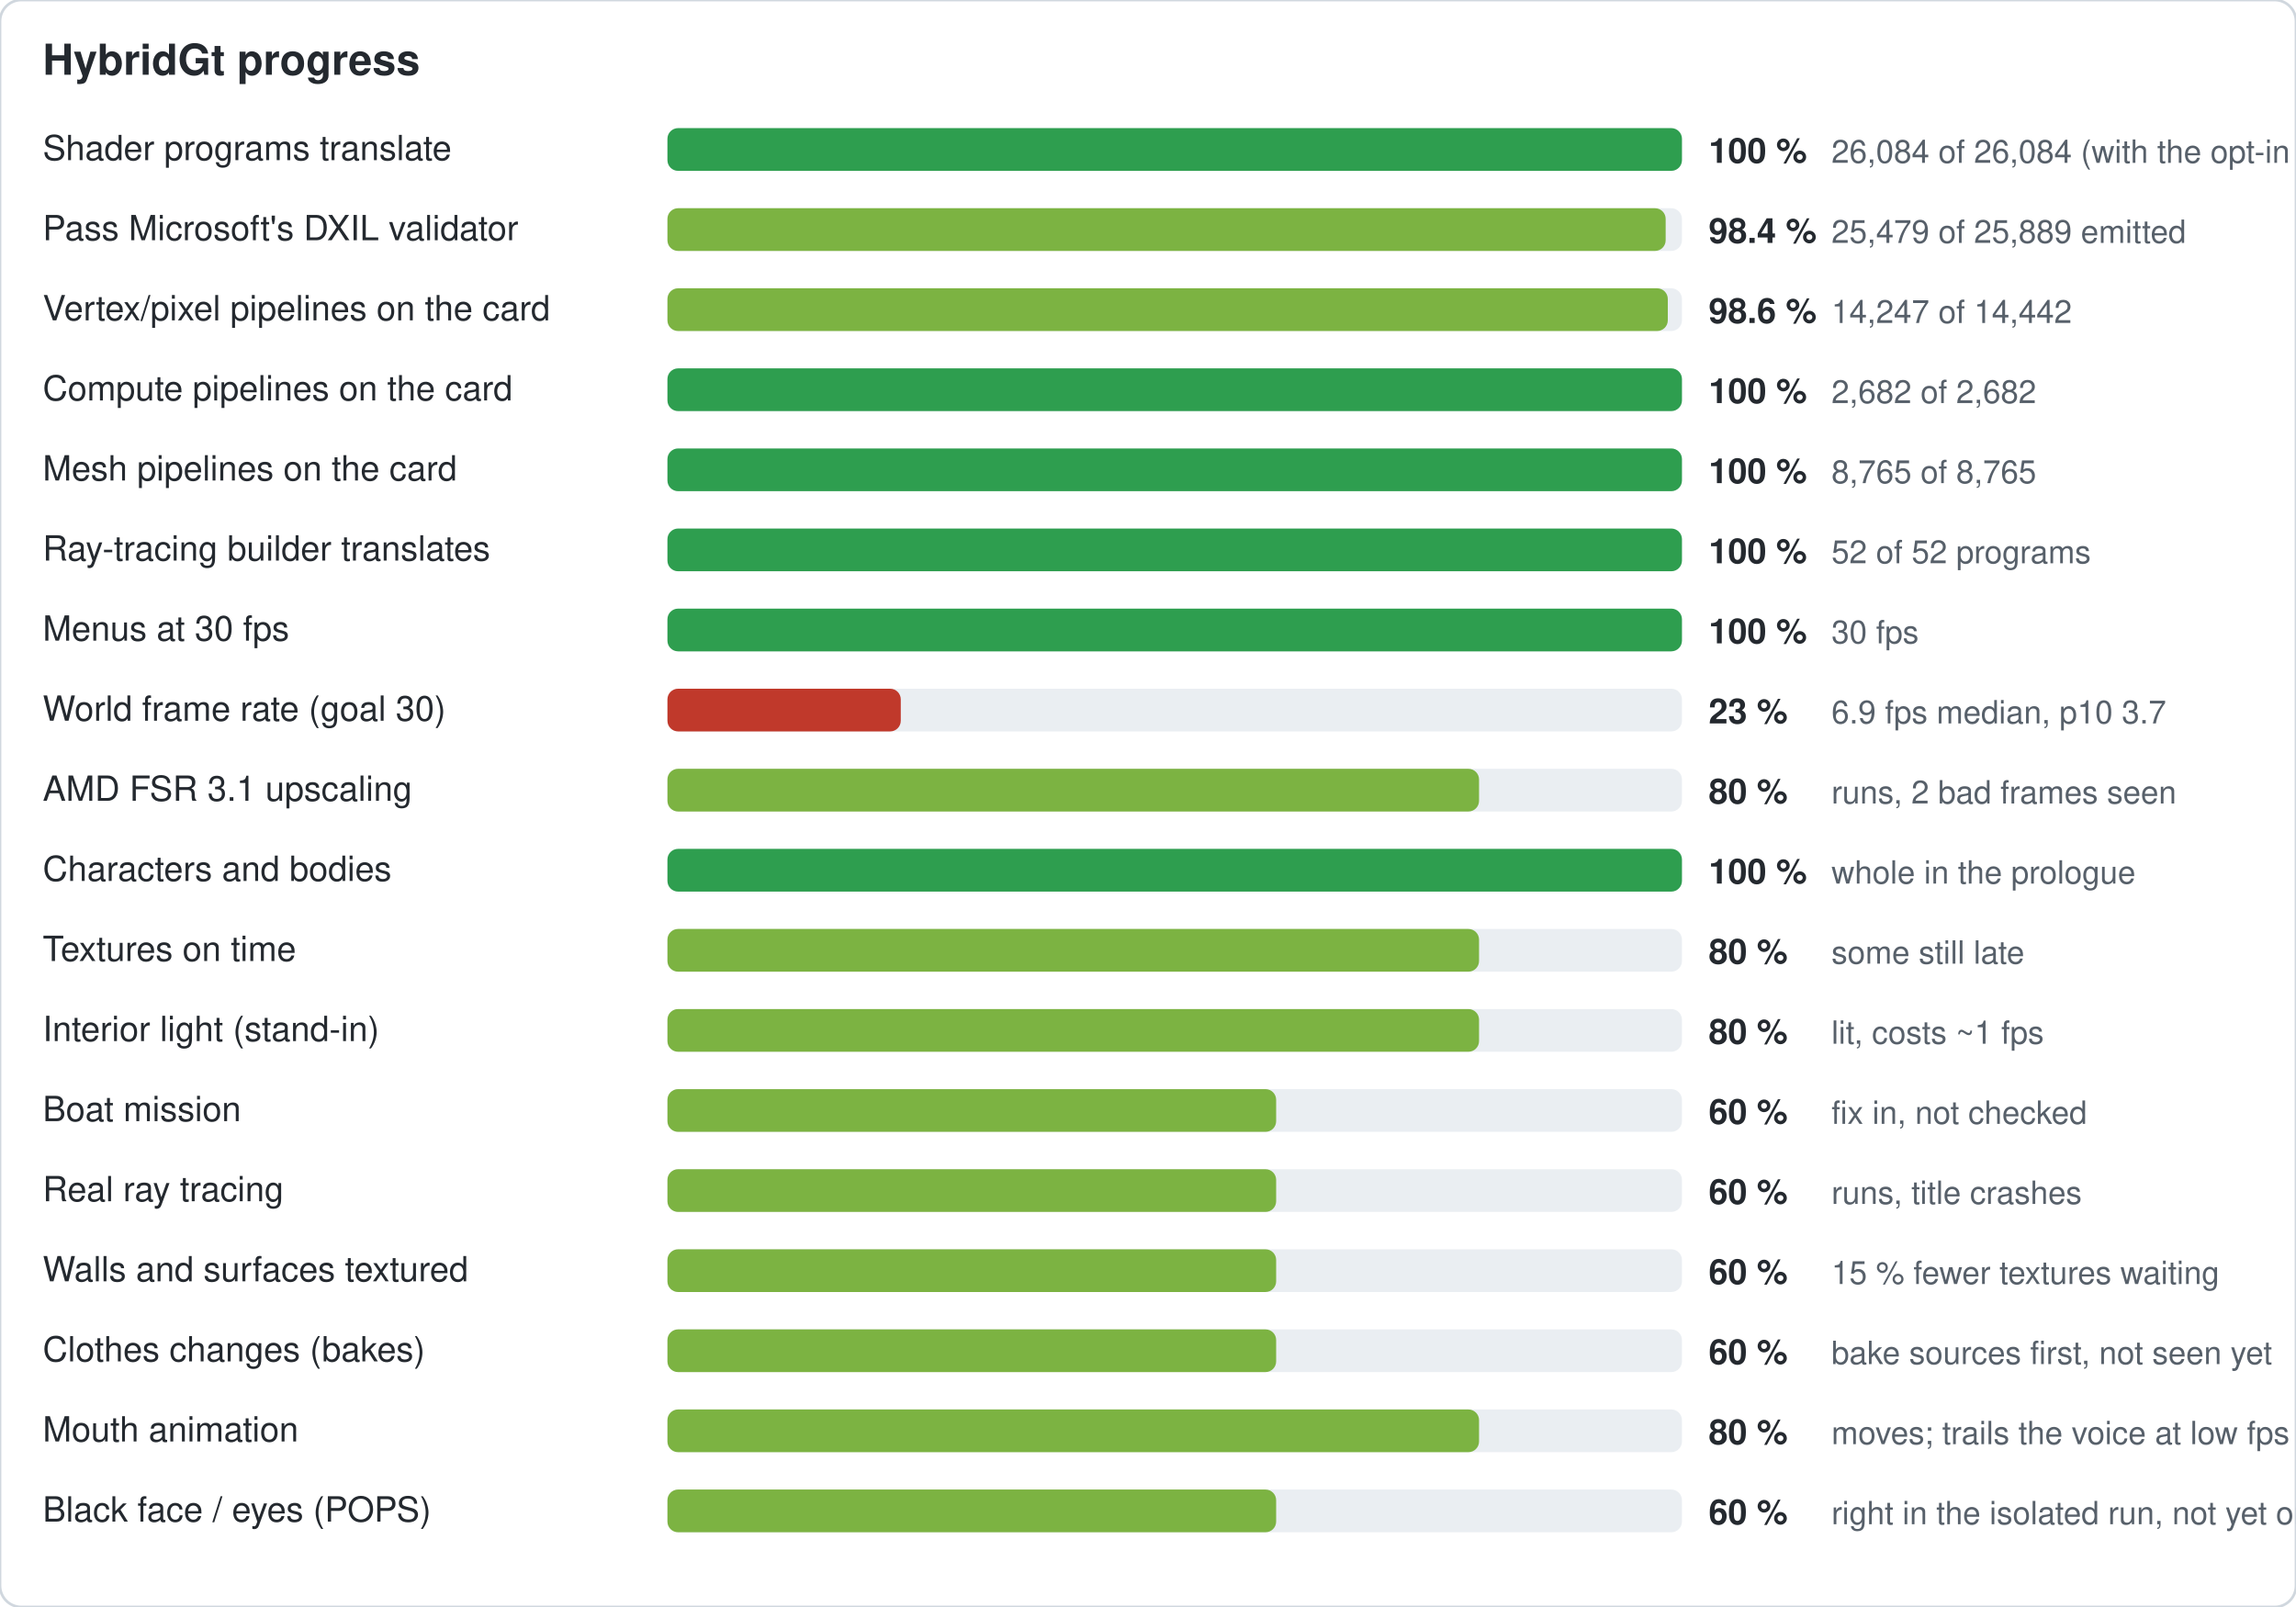
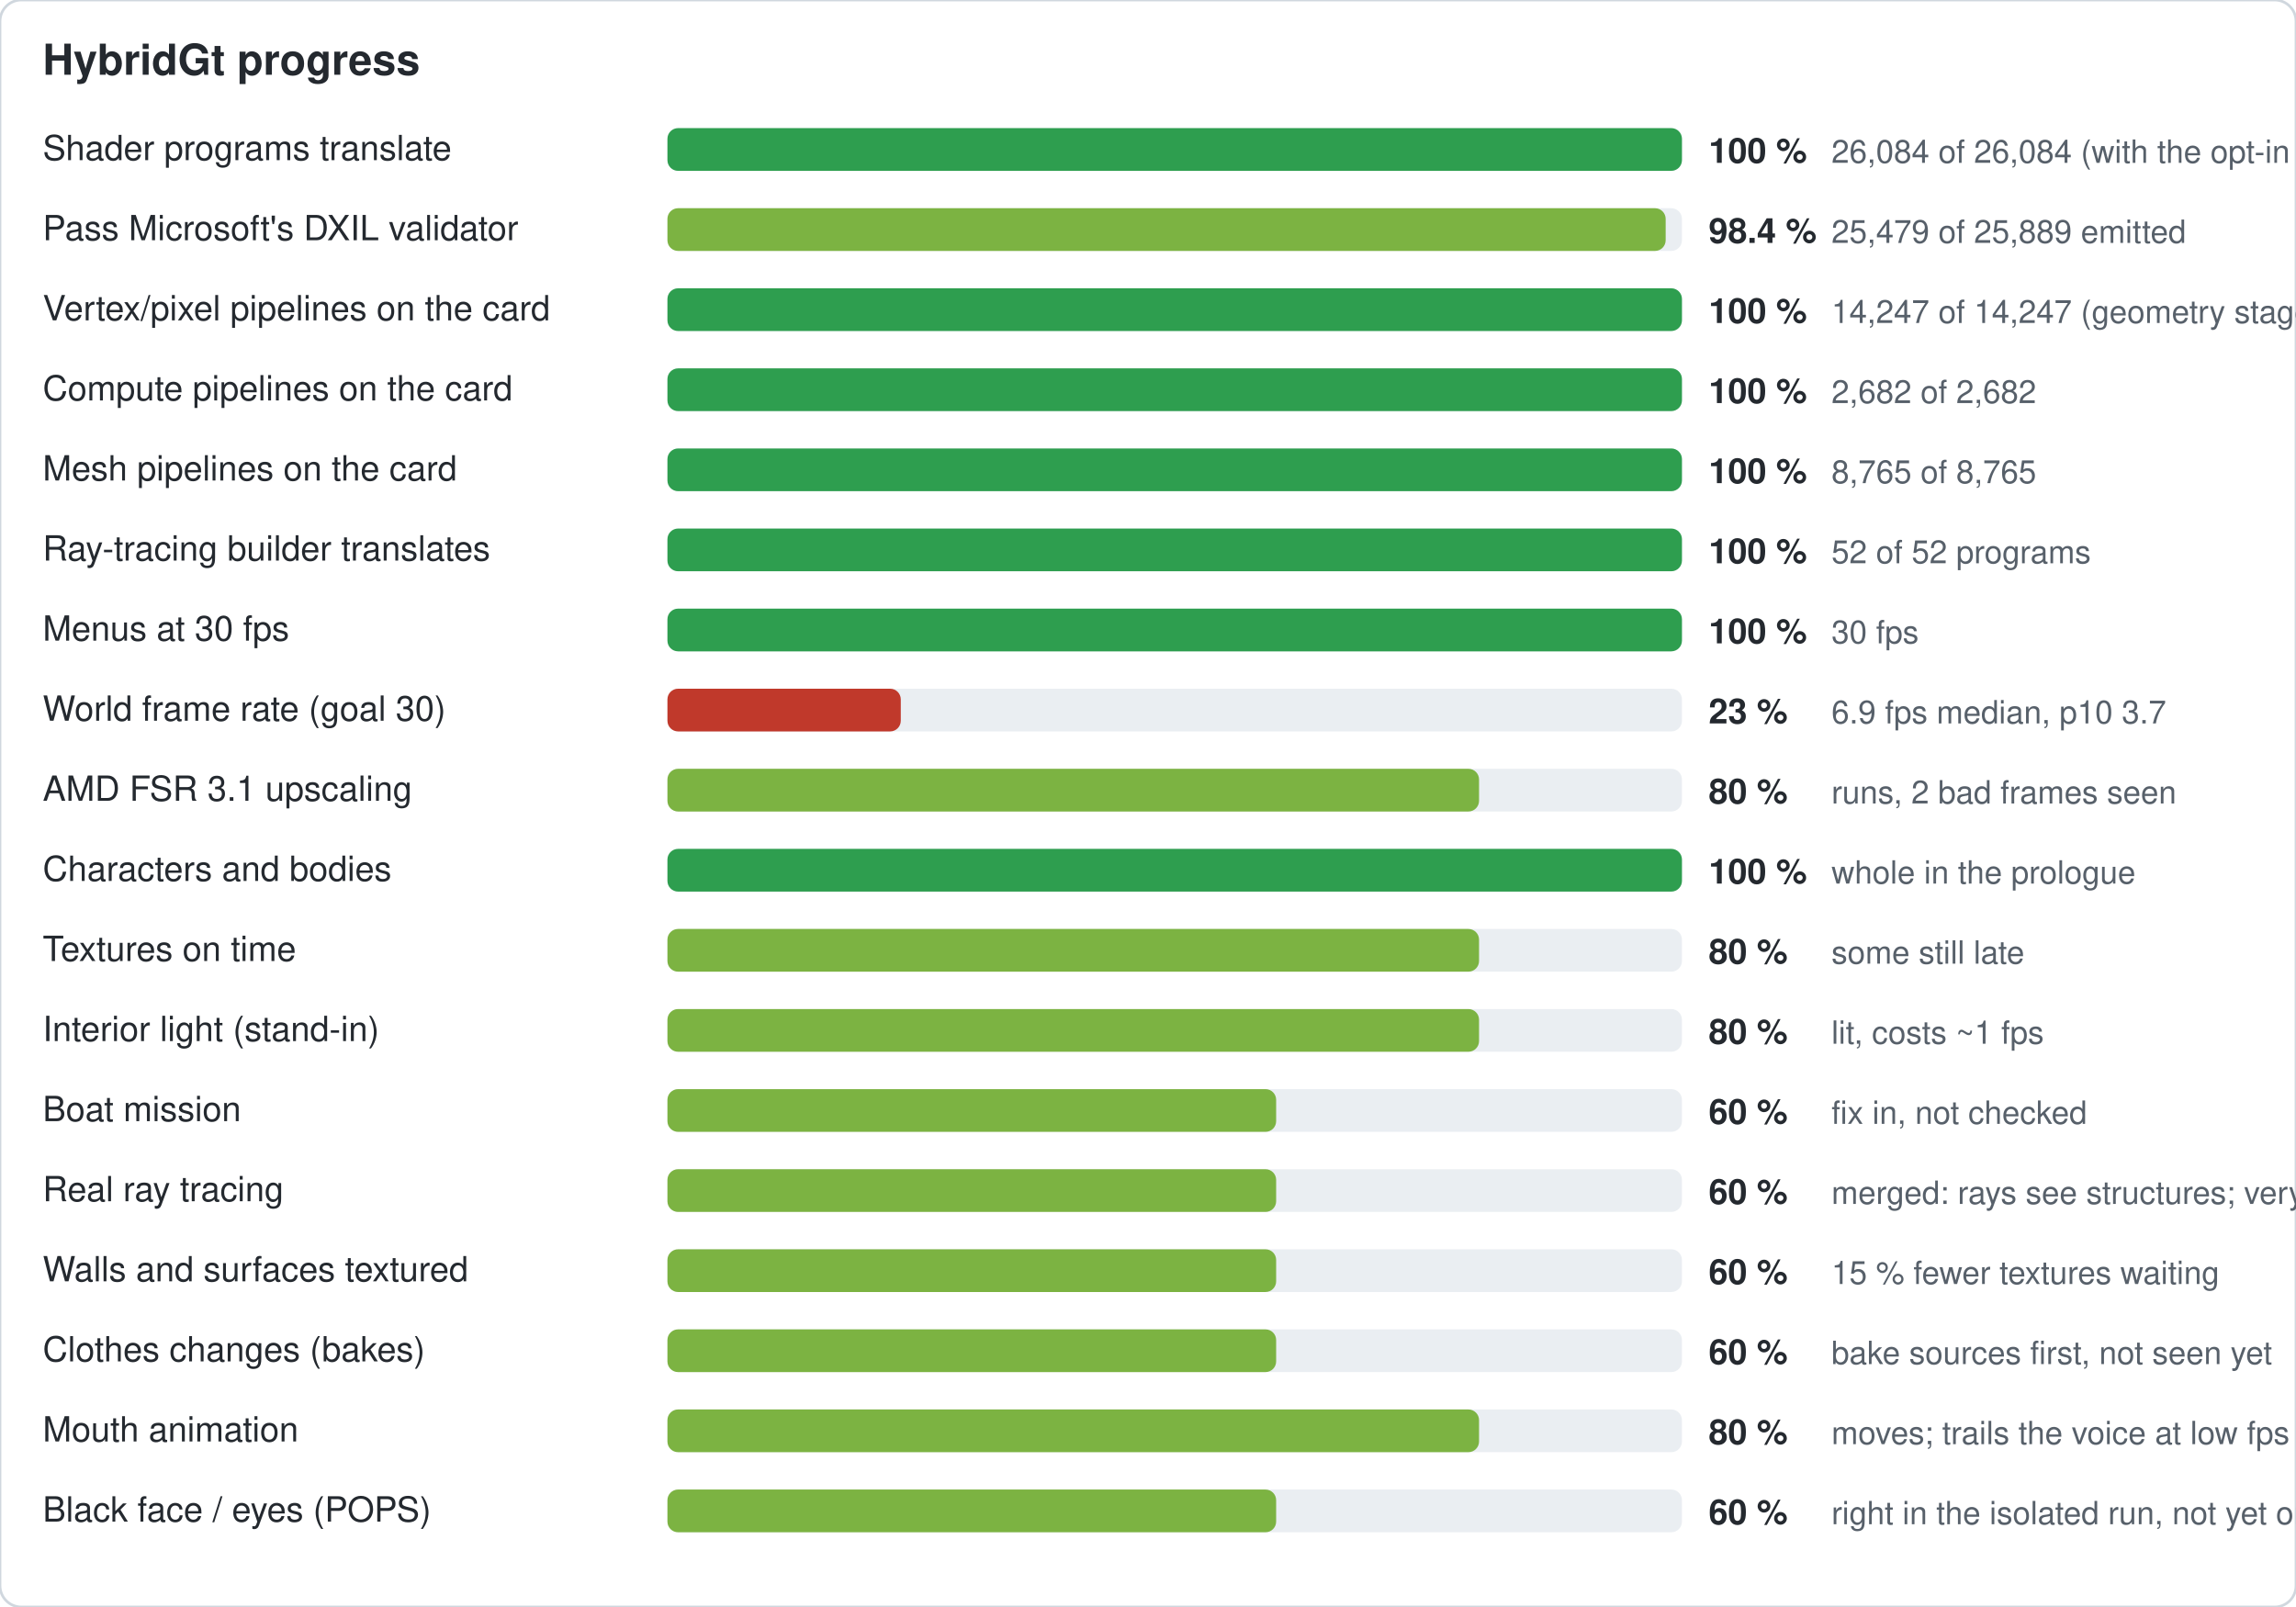
<svg xmlns="http://www.w3.org/2000/svg" width="860" height="602" viewBox="0 0 860 602" role="img" aria-label="HybridGt progress">
  <style>text{font-family:Segoe UI,Helvetica,Arial,sans-serif;font-size:13px;fill:#24292f}.t{font-size:16px;font-weight:600}.n{fill:#57606a;font-size:12px}.p{font-weight:600}@media (prefers-color-scheme:dark){text{fill:#e6edf3}.n{fill:#9198a1}.bg{fill:#30363d}}</style>
  <rect width="860" height="602" rx="8" fill="none" stroke="#d0d7de" />
  <text x="16" y="28" class="t">HybridGt progress</text>
  <text x="16" y="60">Shader programs translate</text>
  <rect class="bg" x="250" y="48" width="380" height="16" rx="4" fill="#eaeef2" />
  <rect x="250" y="48" width="380.0" height="16" rx="4" fill="#2e9e4f" />
  <text x="640" y="61" class="p">100 %</text>
  <text x="686" y="61" class="n">26,084 of 26,084 (with the opt-in switches)</text>
  <text x="16" y="90">Pass Microsoft's DXIL validator</text>
  <rect class="bg" x="250" y="78" width="380" height="16" rx="4" fill="#eaeef2" />
  <rect x="250" y="78" width="373.9" height="16" rx="4" fill="#7cb342" />
  <text x="640" y="91" class="p">98.4 %</text>
  <text x="686" y="91" class="n">25,479 of 25,889 emitted</text>
  <text x="16" y="120">Vertex/pixel pipelines on the card</text>
  <rect class="bg" x="250" y="108" width="380" height="16" rx="4" fill="#eaeef2" />
-   <rect x="250" y="108" width="374.7" height="16" rx="4" fill="#7cb342" />
-   <text x="640" y="121" class="p">98.6 %</text>
-   <text x="686" y="121" class="n">14,247 of 14,442</text>
+   <rect x="250" y="108" width="380.0" height="16" rx="4" fill="#2e9e4f" />
+   <text x="640" y="121" class="p">100 %</text>
+   <text x="686" y="121" class="n">14,247 of 14,247 (geometry stages build in game)</text>
  <text x="16" y="150">Compute pipelines on the card</text>
  <rect class="bg" x="250" y="138" width="380" height="16" rx="4" fill="#eaeef2" />
  <rect x="250" y="138" width="380.0" height="16" rx="4" fill="#2e9e4f" />
  <text x="640" y="151" class="p">100 %</text>
  <text x="686" y="151" class="n">2,682 of 2,682</text>
  <text x="16" y="180">Mesh pipelines on the card</text>
  <rect class="bg" x="250" y="168" width="380" height="16" rx="4" fill="#eaeef2" />
  <rect x="250" y="168" width="380.0" height="16" rx="4" fill="#2e9e4f" />
  <text x="640" y="181" class="p">100 %</text>
  <text x="686" y="181" class="n">8,765 of 8,765</text>
  <text x="16" y="210">Ray-tracing builder translates</text>
  <rect class="bg" x="250" y="198" width="380" height="16" rx="4" fill="#eaeef2" />
  <rect x="250" y="198" width="380.0" height="16" rx="4" fill="#2e9e4f" />
  <text x="640" y="211" class="p">100 %</text>
  <text x="686" y="211" class="n">52 of 52 programs</text>
  <text x="16" y="240">Menus at 30 fps</text>
  <rect class="bg" x="250" y="228" width="380" height="16" rx="4" fill="#eaeef2" />
  <rect x="250" y="228" width="380.0" height="16" rx="4" fill="#2e9e4f" />
  <text x="640" y="241" class="p">100 %</text>
  <text x="686" y="241" class="n">30 fps</text>
  <text x="16" y="270">World frame rate (goal 30)</text>
  <rect class="bg" x="250" y="258" width="380" height="16" rx="4" fill="#eaeef2" />
  <rect x="250" y="258" width="87.4" height="16" rx="4" fill="#c0392b" />
  <text x="640" y="271" class="p">23 %</text>
  <text x="686" y="271" class="n">6.9 fps median, p10 3.7</text>
  <text x="16" y="300">AMD FSR 3.1 upscaling</text>
  <rect class="bg" x="250" y="288" width="380" height="16" rx="4" fill="#eaeef2" />
  <rect x="250" y="288" width="304.0" height="16" rx="4" fill="#7cb342" />
  <text x="640" y="301" class="p">80 %</text>
  <text x="686" y="301" class="n">runs, 2 bad frames seen</text>
  <text x="16" y="330">Characters and bodies</text>
  <rect class="bg" x="250" y="318" width="380" height="16" rx="4" fill="#eaeef2" />
  <rect x="250" y="318" width="380.0" height="16" rx="4" fill="#2e9e4f" />
  <text x="640" y="331" class="p">100 %</text>
  <text x="686" y="331" class="n">whole in the prologue</text>
  <text x="16" y="360">Textures on time</text>
  <rect class="bg" x="250" y="348" width="380" height="16" rx="4" fill="#eaeef2" />
  <rect x="250" y="348" width="304.0" height="16" rx="4" fill="#7cb342" />
  <text x="640" y="361" class="p">80 %</text>
  <text x="686" y="361" class="n">some still late</text>
  <text x="16" y="390">Interior light (stand-in)</text>
  <rect class="bg" x="250" y="378" width="380" height="16" rx="4" fill="#eaeef2" />
  <rect x="250" y="378" width="304.0" height="16" rx="4" fill="#7cb342" />
  <text x="640" y="391" class="p">80 %</text>
  <text x="686" y="391" class="n">lit, costs ~1 fps</text>
  <text x="16" y="420">Boat mission</text>
  <rect class="bg" x="250" y="408" width="380" height="16" rx="4" fill="#eaeef2" />
  <rect x="250" y="408" width="228.0" height="16" rx="4" fill="#7cb342" />
  <text x="640" y="421" class="p">60 %</text>
  <text x="686" y="421" class="n">fix in, not checked</text>
  <text x="16" y="450">Real ray tracing</text>
  <rect class="bg" x="250" y="438" width="380" height="16" rx="4" fill="#eaeef2" />
  <rect x="250" y="438" width="228.0" height="16" rx="4" fill="#7cb342" />
  <text x="640" y="451" class="p">60 %</text>
-   <text x="686" y="451" class="n">runs, title crashes</text>
+   <text x="686" y="451" class="n">merged: rays see structures; very slow</text>
  <text x="16" y="480">Walls and surfaces textured</text>
  <rect class="bg" x="250" y="468" width="380" height="16" rx="4" fill="#eaeef2" />
  <rect x="250" y="468" width="228.0" height="16" rx="4" fill="#7cb342" />
  <text x="640" y="481" class="p">60 %</text>
  <text x="686" y="481" class="n">15 % fewer textures waiting</text>
  <text x="16" y="510">Clothes changes (bakes)</text>
  <rect class="bg" x="250" y="498" width="380" height="16" rx="4" fill="#eaeef2" />
  <rect x="250" y="498" width="228.0" height="16" rx="4" fill="#7cb342" />
  <text x="640" y="511" class="p">60 %</text>
  <text x="686" y="511" class="n">bake sources first, not seen yet</text>
  <text x="16" y="540">Mouth animation</text>
  <rect class="bg" x="250" y="528" width="380" height="16" rx="4" fill="#eaeef2" />
  <rect x="250" y="528" width="304.0" height="16" rx="4" fill="#7cb342" />
  <text x="640" y="541" class="p">80 %</text>
  <text x="686" y="541" class="n">moves; trails the voice at low fps</text>
  <text x="16" y="570">Black face / eyes (POPS)</text>
  <rect class="bg" x="250" y="558" width="380" height="16" rx="4" fill="#eaeef2" />
  <rect x="250" y="558" width="228.0" height="16" rx="4" fill="#7cb342" />
  <text x="640" y="571" class="p">60 %</text>
  <text x="686" y="571" class="n">right in the isolated run, not yet on</text>
</svg>
